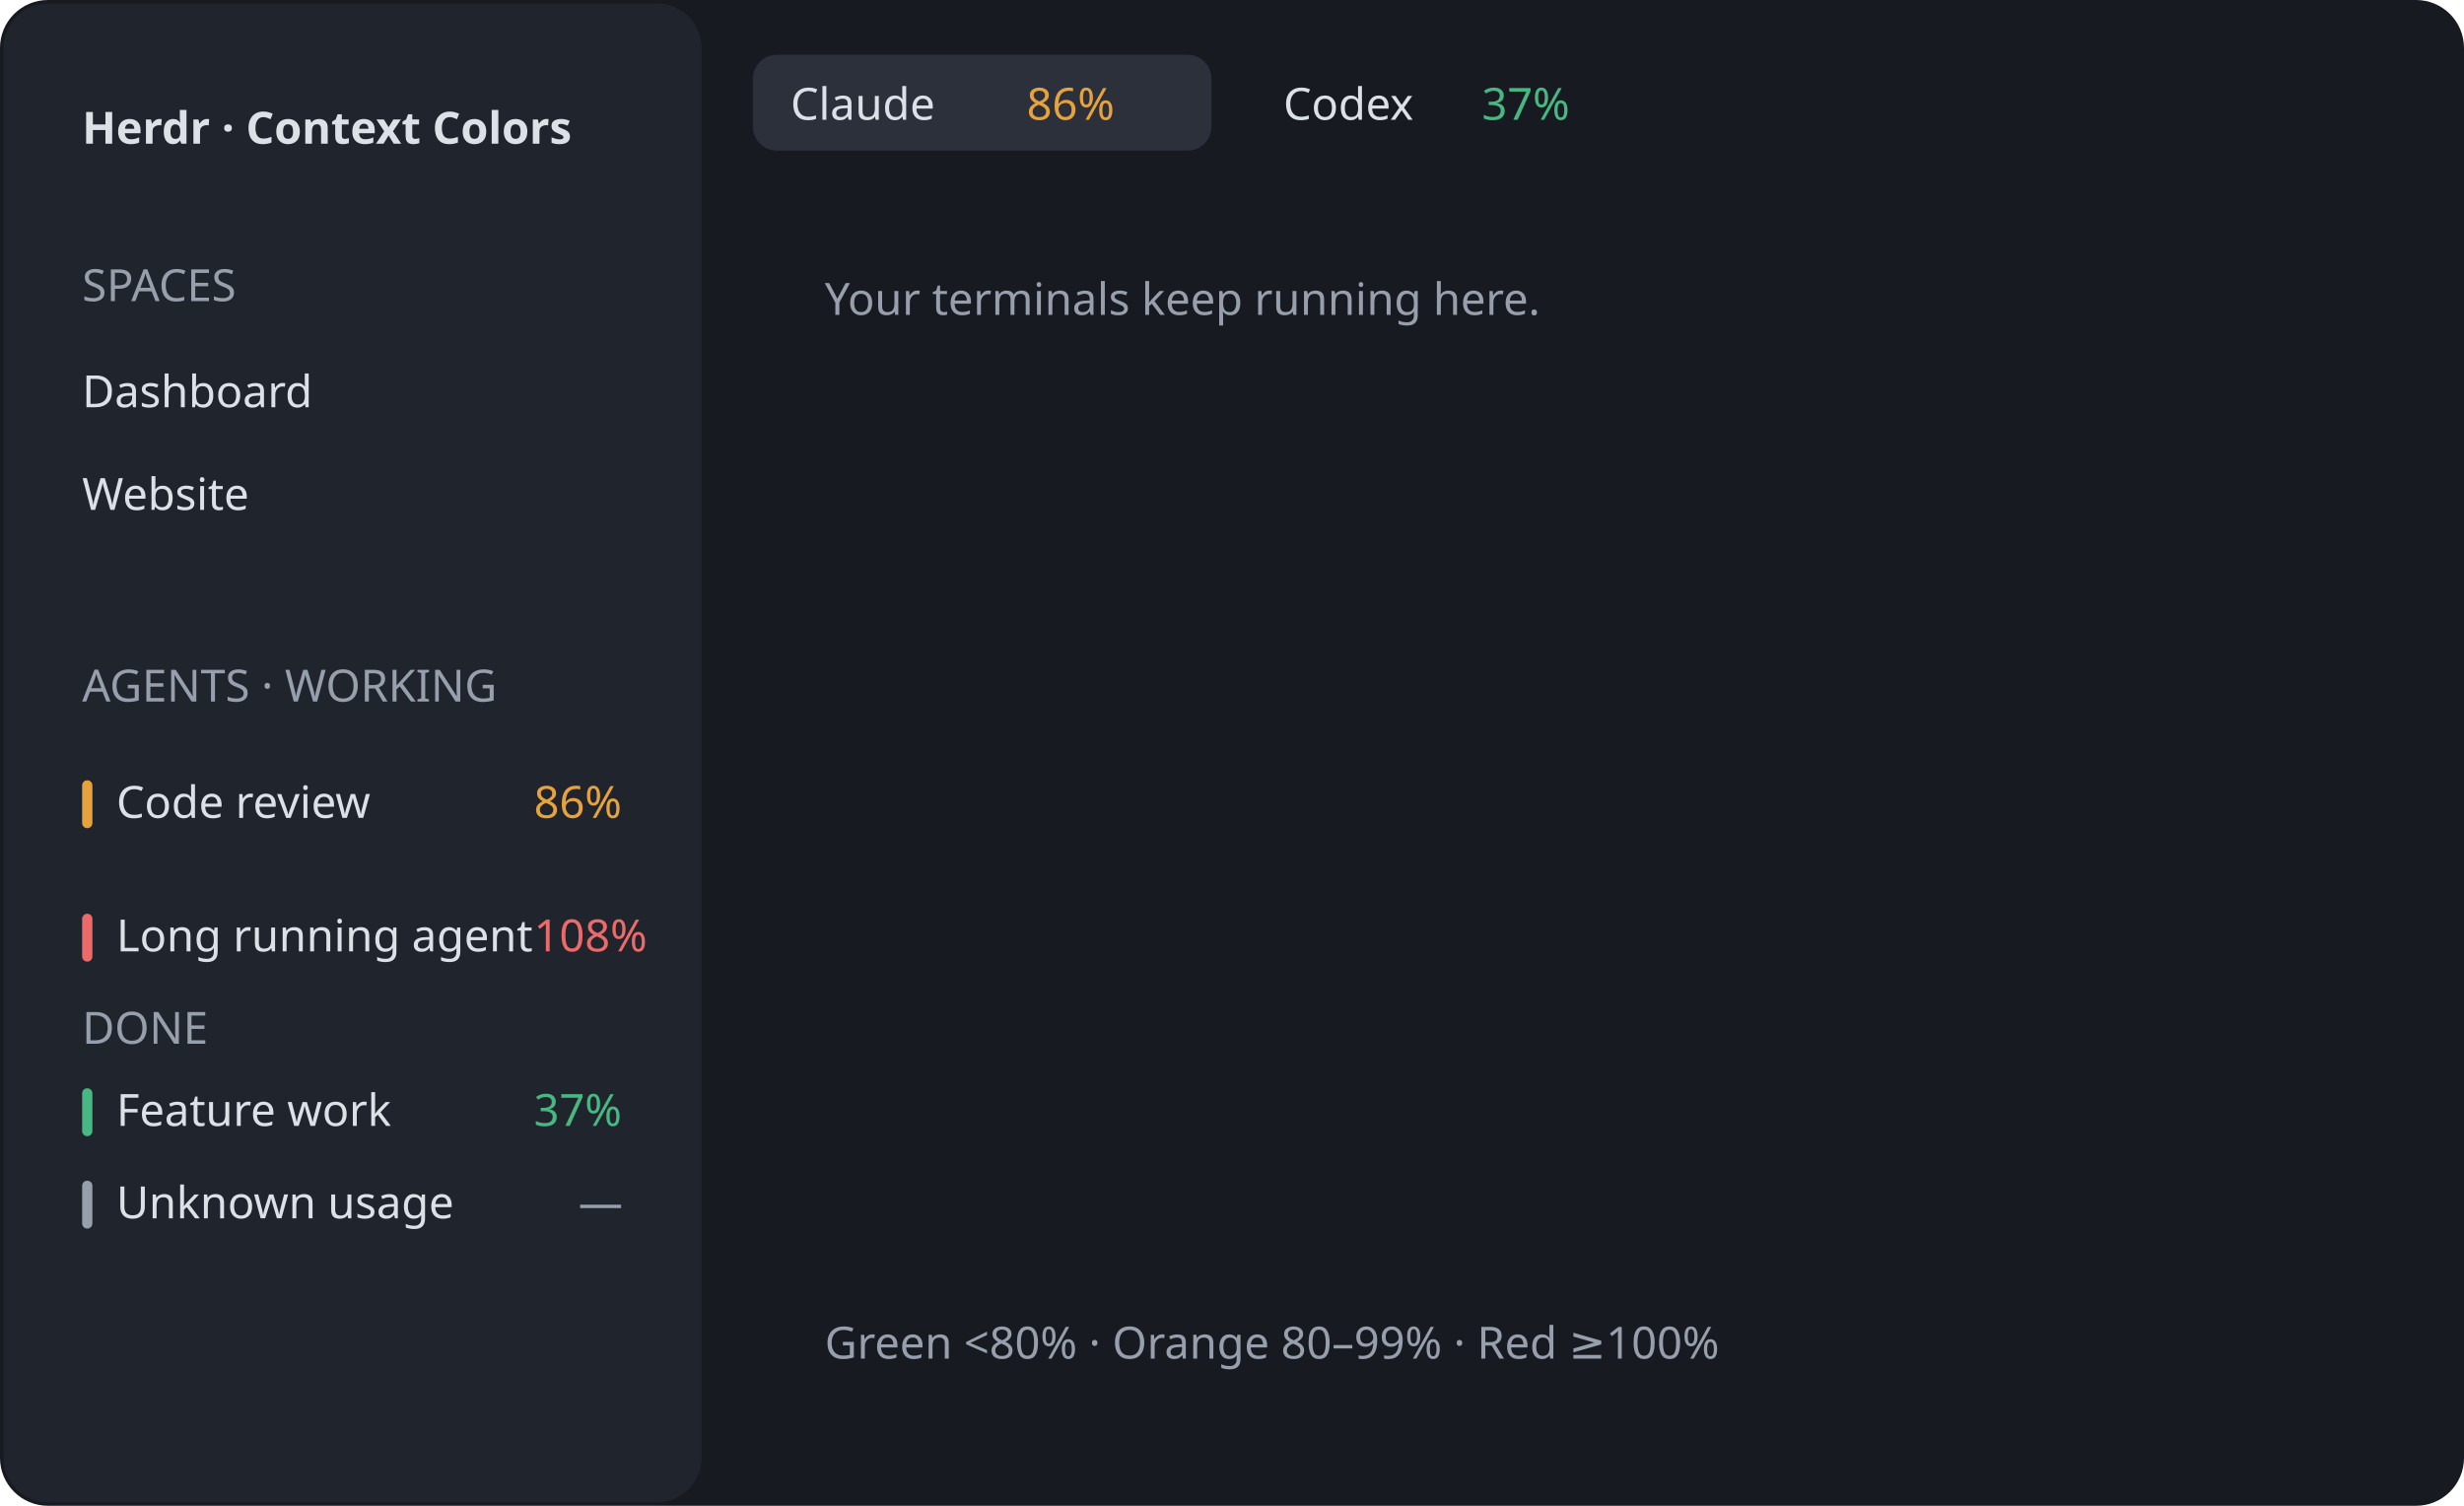
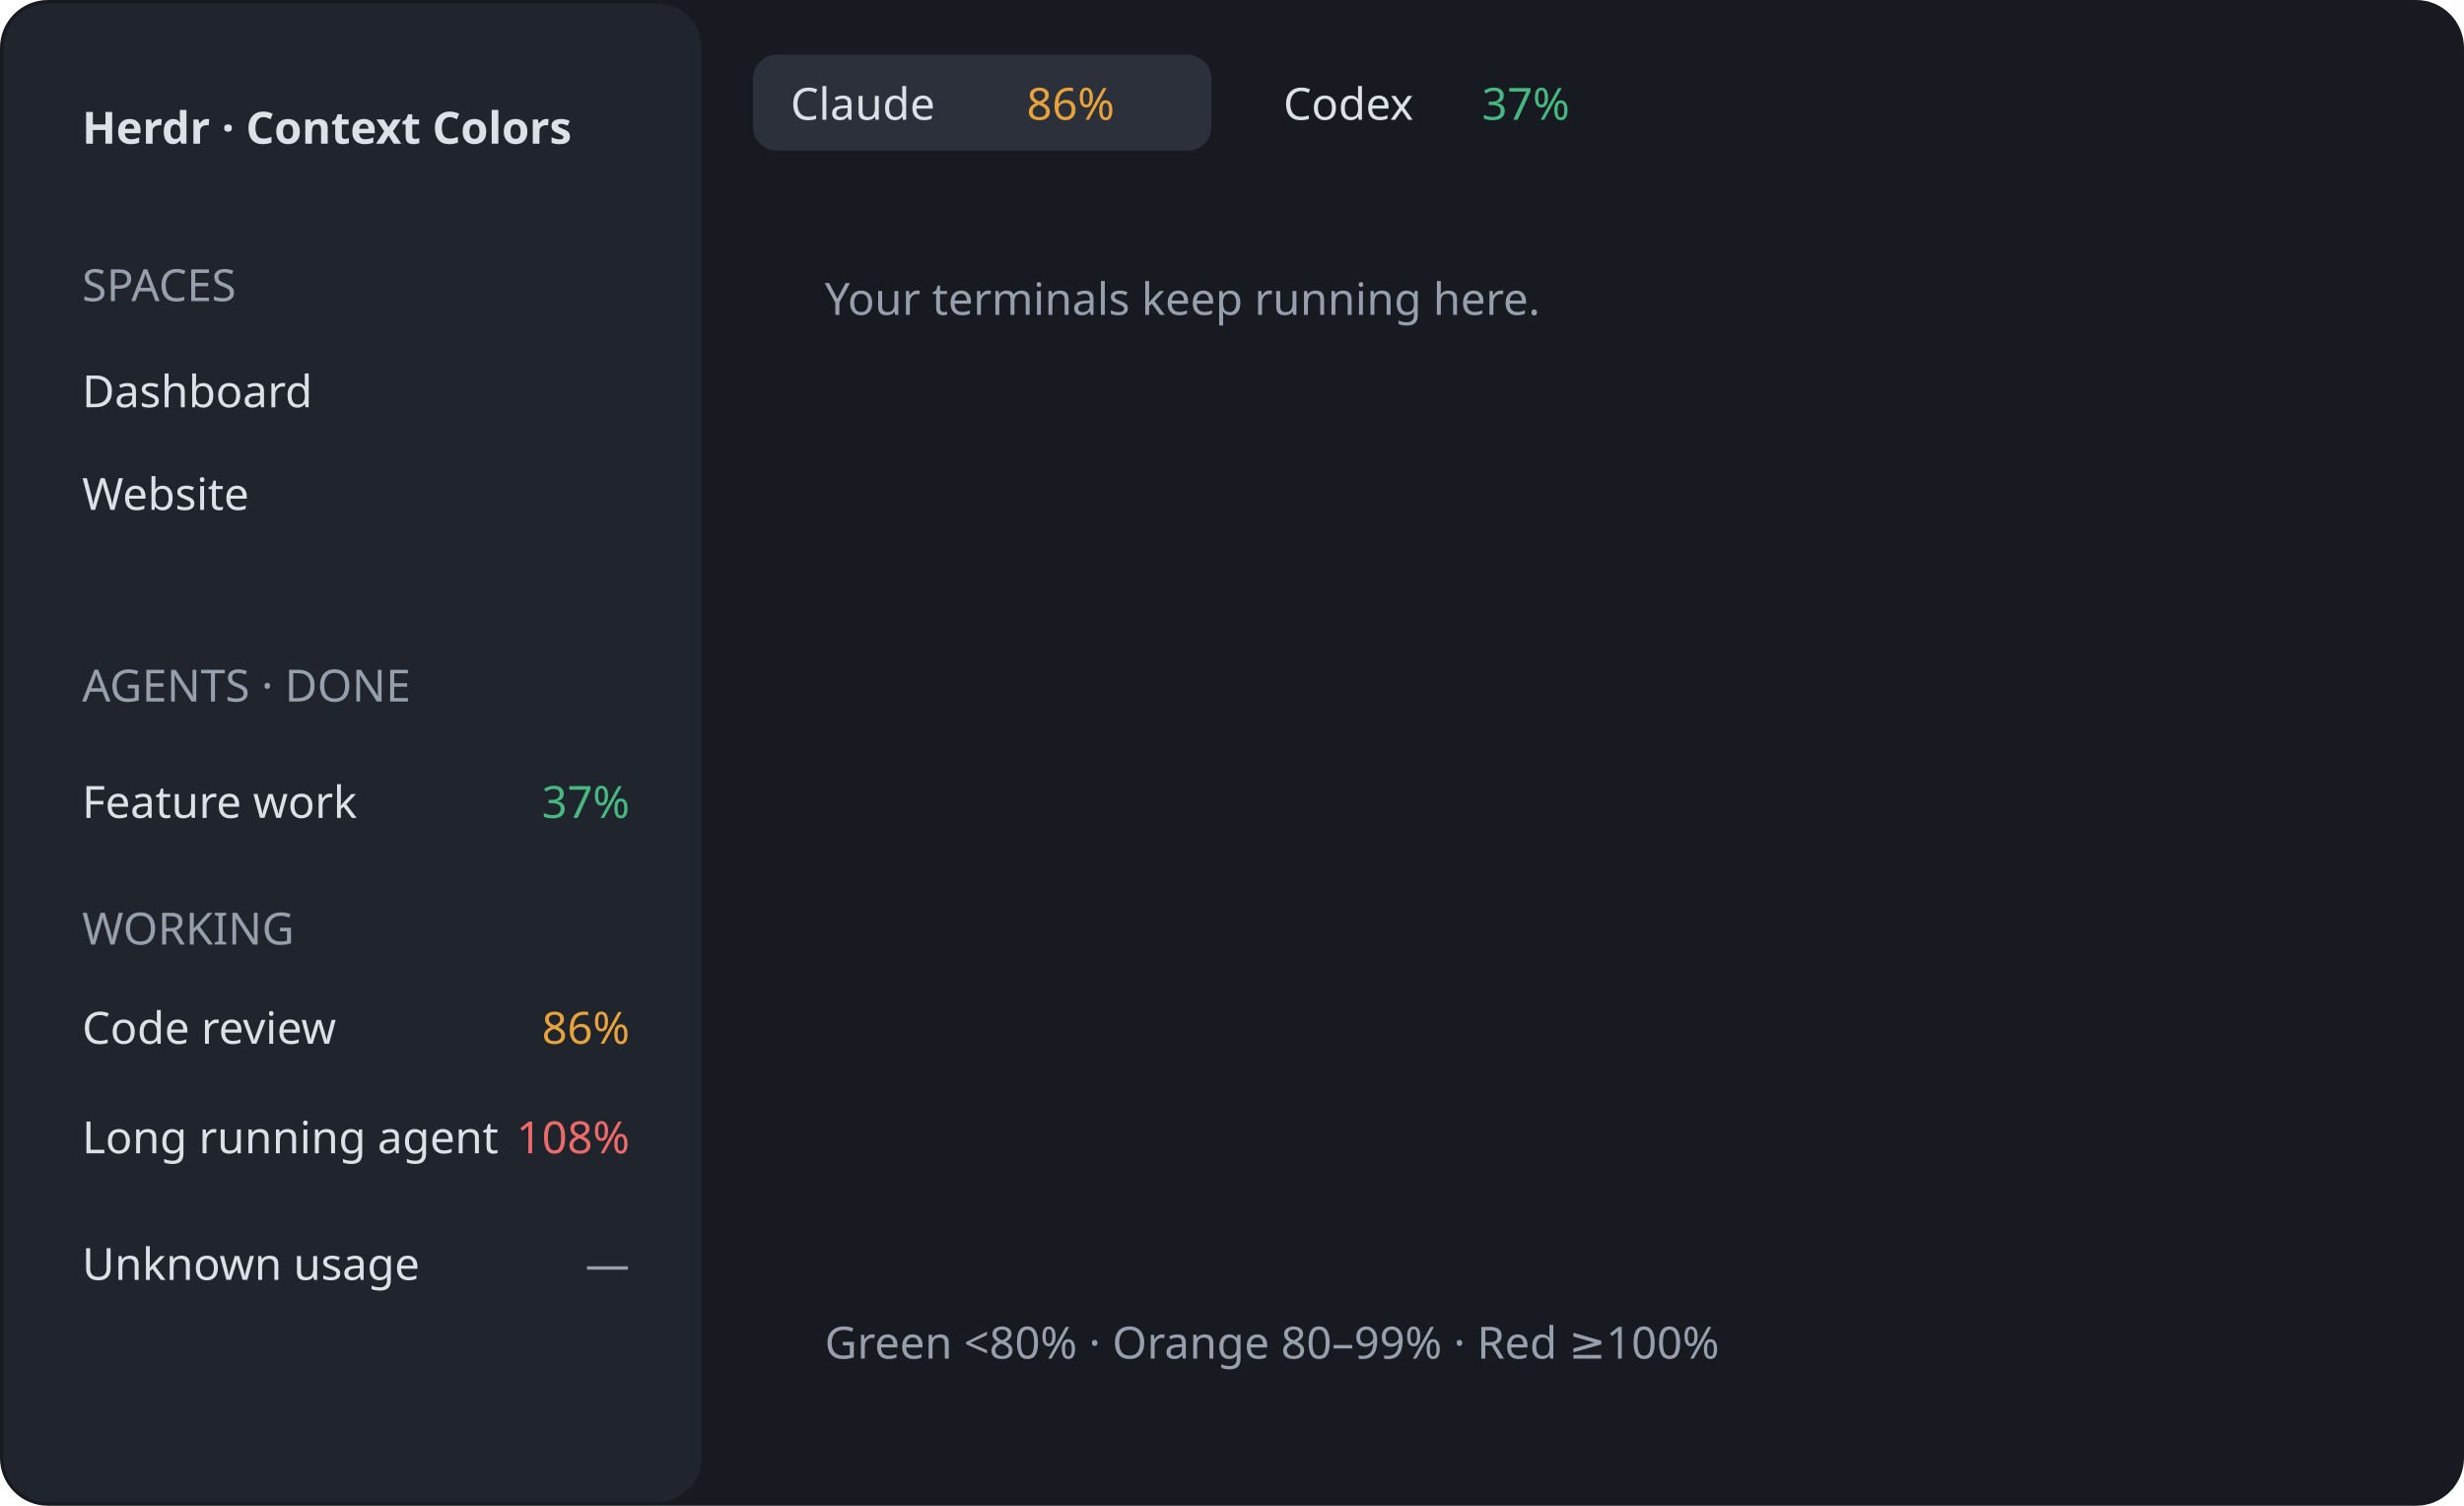
<svg xmlns="http://www.w3.org/2000/svg" width="720" height="440" viewBox="0 0 720 440">
  <rect width="720" height="440" rx="14" fill="#171a20" />
  <rect x="1" y="1" width="204" height="438" rx="13" fill="#20242c" />
  <g font-family="system-ui,sans-serif" font-size="13" fill="#dce1e8">
    <text x="24" y="42" font-weight="600">Herdr · Context Colors</text>
    <text x="24" y="88" fill="#969fab">SPACES</text>
    <text x="24" y="119">Dashboard</text>
    <text x="24" y="149">Website</text>
-     <text x="24" y="205" fill="#969fab">AGENTS · WORKING</text>
-     <text x="34" y="239">Code review</text>
-     <text x="156" y="239" fill="#e6a23c">86%</text>
-     <text x="34" y="278">Long running agent</text>
-     <text x="156" y="278" fill="#ed6a6a">108%</text>
-     <text x="24" y="305" fill="#969fab">DONE</text>
-     <text x="34" y="329">Feature work</text>
-     <text x="156" y="329" fill="#47b881">37%</text>
-     <text x="34" y="356">Unknown usage</text>
-     <text x="169" y="356" fill="#969fab">—</text>
+     <text x="24" y="205" fill="#969fab">AGENTS · DONE</text>
+     <text x="24" y="239">Feature work</text>
+     <text x="184" y="239" text-anchor="end" fill="#47b881">37%</text>
+     <text x="24" y="276" fill="#969fab">WORKING</text>
+     <text x="24" y="305">Code review</text>
+     <text x="184" y="305" text-anchor="end" fill="#e6a23c">86%</text>
+     <text x="24" y="337">Long running agent</text>
+     <text x="184" y="337" text-anchor="end" fill="#ed6a6a">108%</text>
+     <text x="24" y="374">Unknown usage</text>
+     <text x="184" y="374" text-anchor="end" fill="#969fab">—</text>
    <rect x="220" y="16" width="134" height="28" rx="7" fill="#2b303b" />
    <text x="231" y="35">Claude</text>
    <text x="300" y="35" fill="#e6a23c">86%</text>
    <text x="375" y="35">Codex</text>
    <text x="433" y="35" fill="#47b881">37%</text>
    <text x="241" y="92" fill="#969fab">Your terminals keep running here.</text>
    <text x="241" y="397" fill="#969fab">Green &lt;80% · Orange 80–99% · Red ≥100%</text>
  </g>
-   <rect x="24" y="228" width="3" height="14" rx="1.5" fill="#e6a23c" />
-   <rect x="24" y="267" width="3" height="14" rx="1.5" fill="#ed6a6a" />
-   <rect x="24" y="318" width="3" height="14" rx="1.5" fill="#47b881" />
-   <rect x="24" y="345" width="3" height="14" rx="1.5" fill="#969fab" />
</svg>
